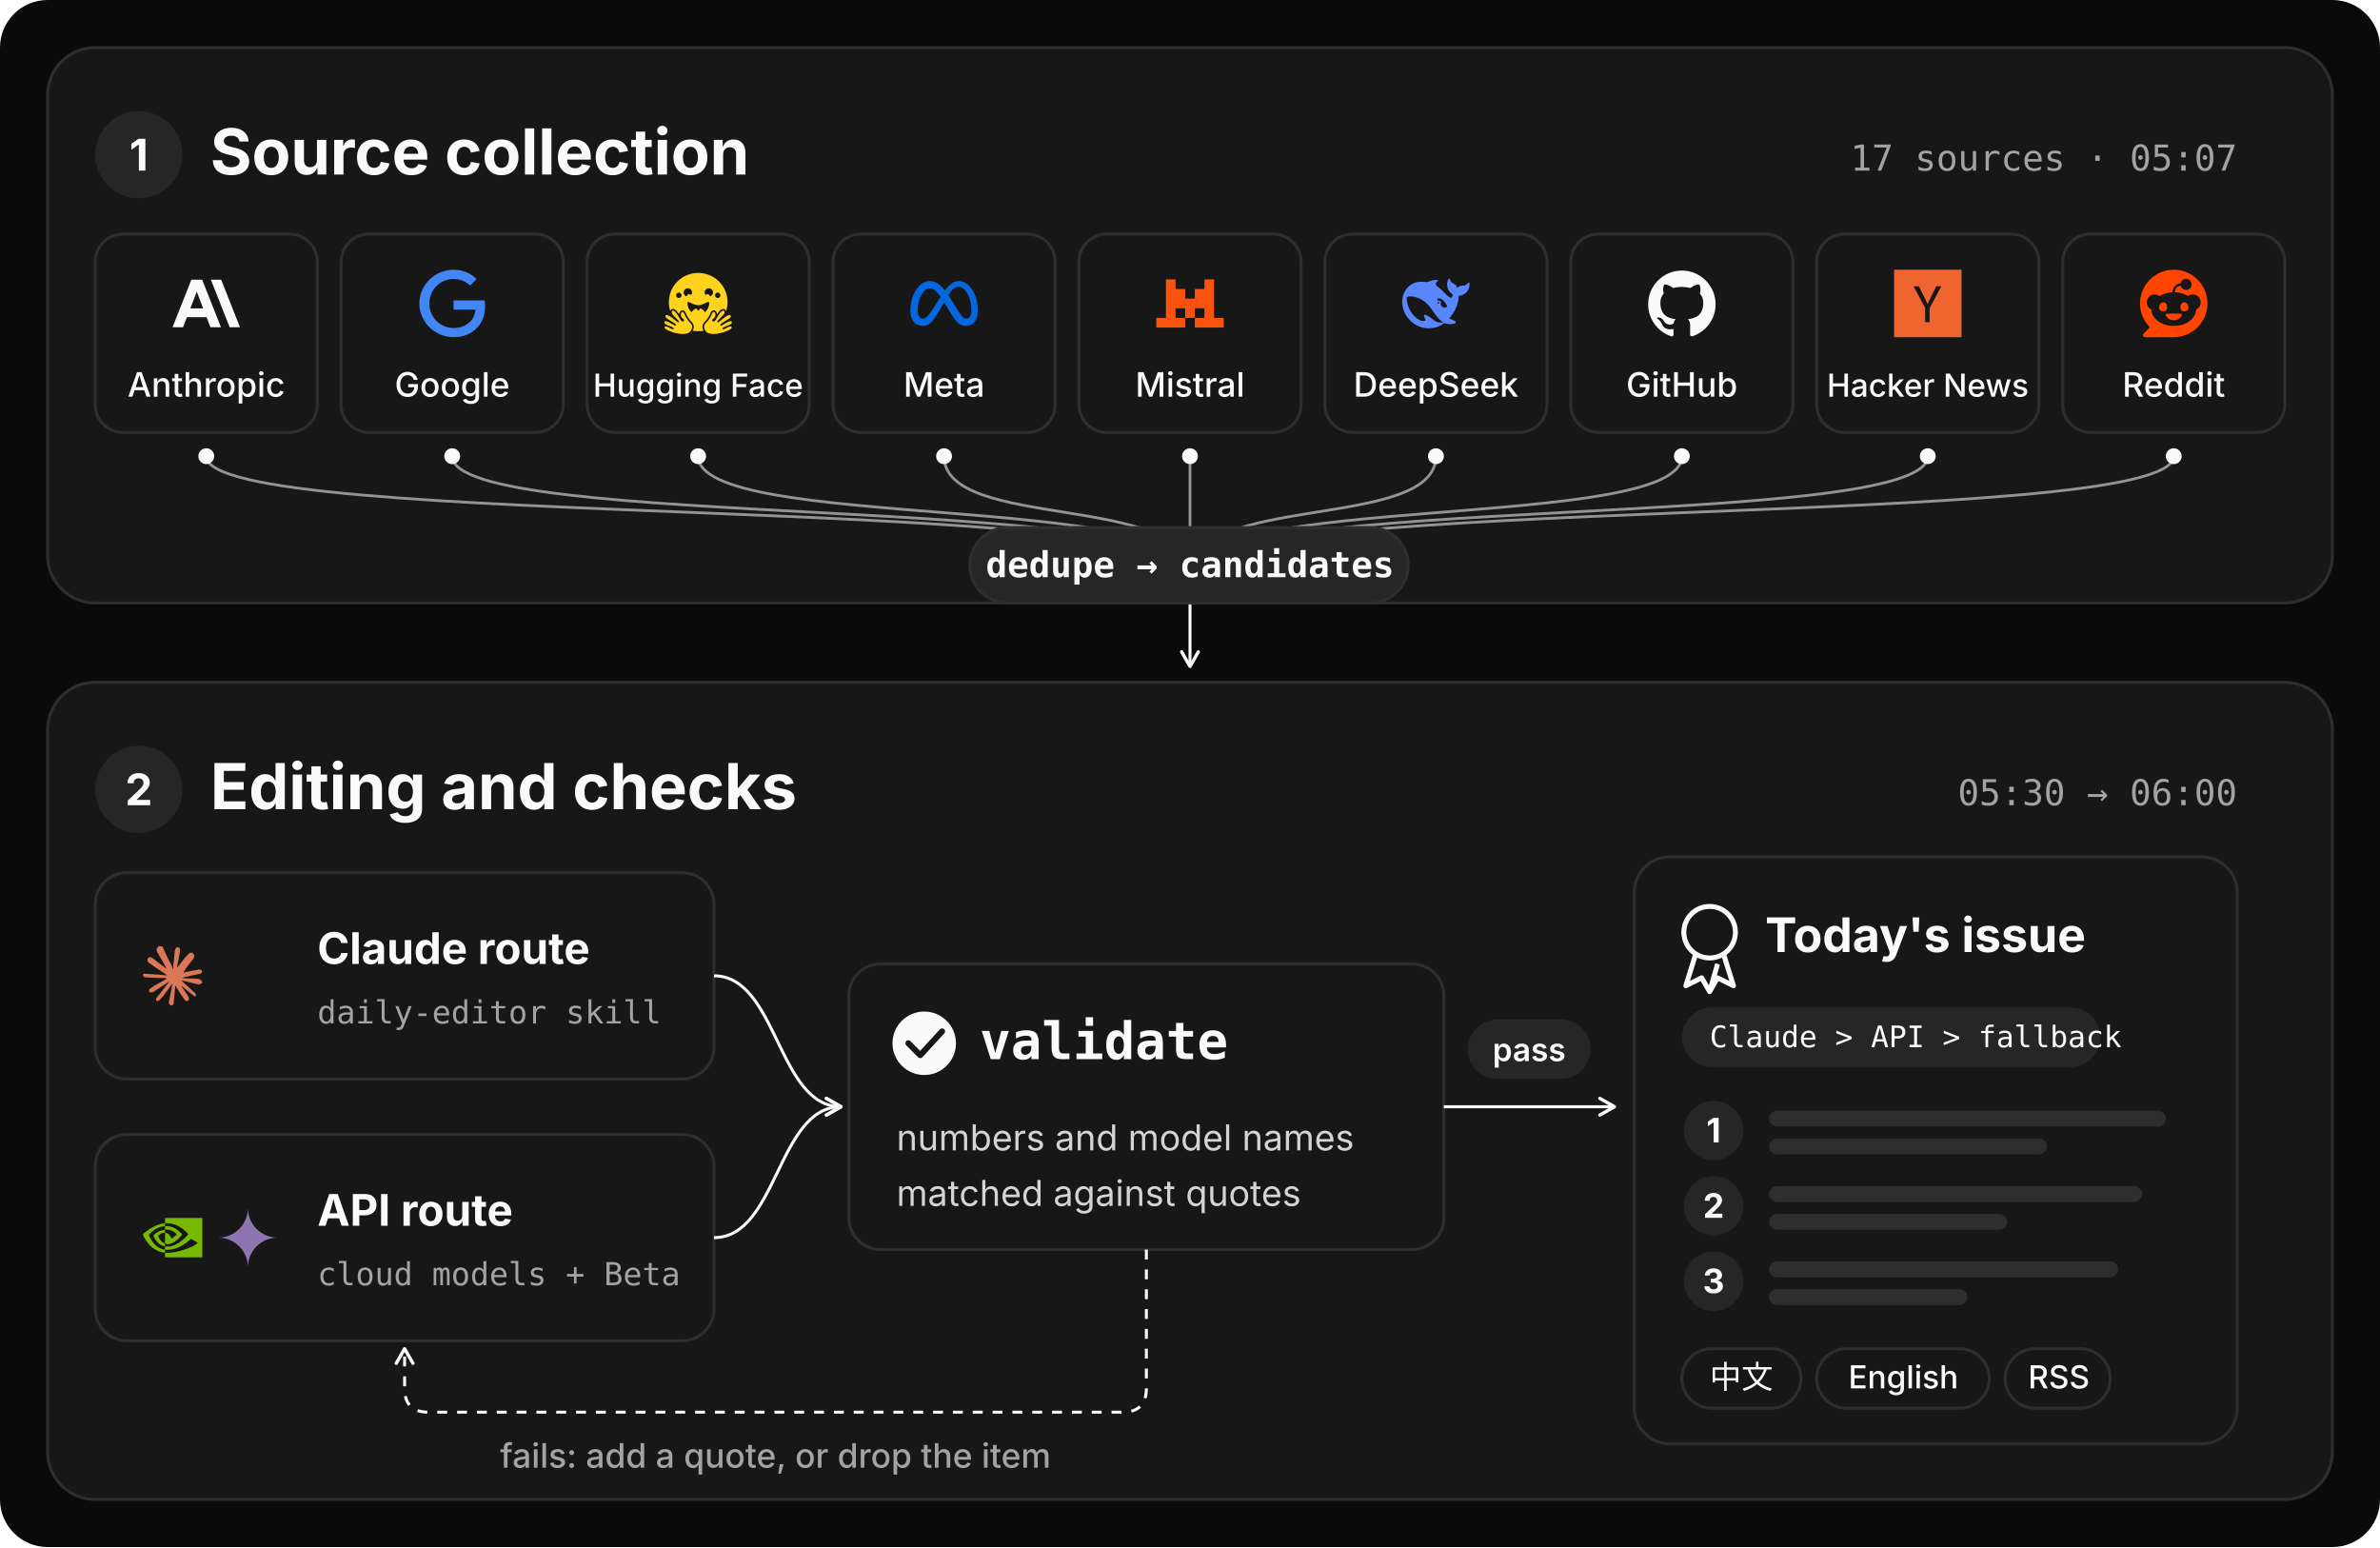
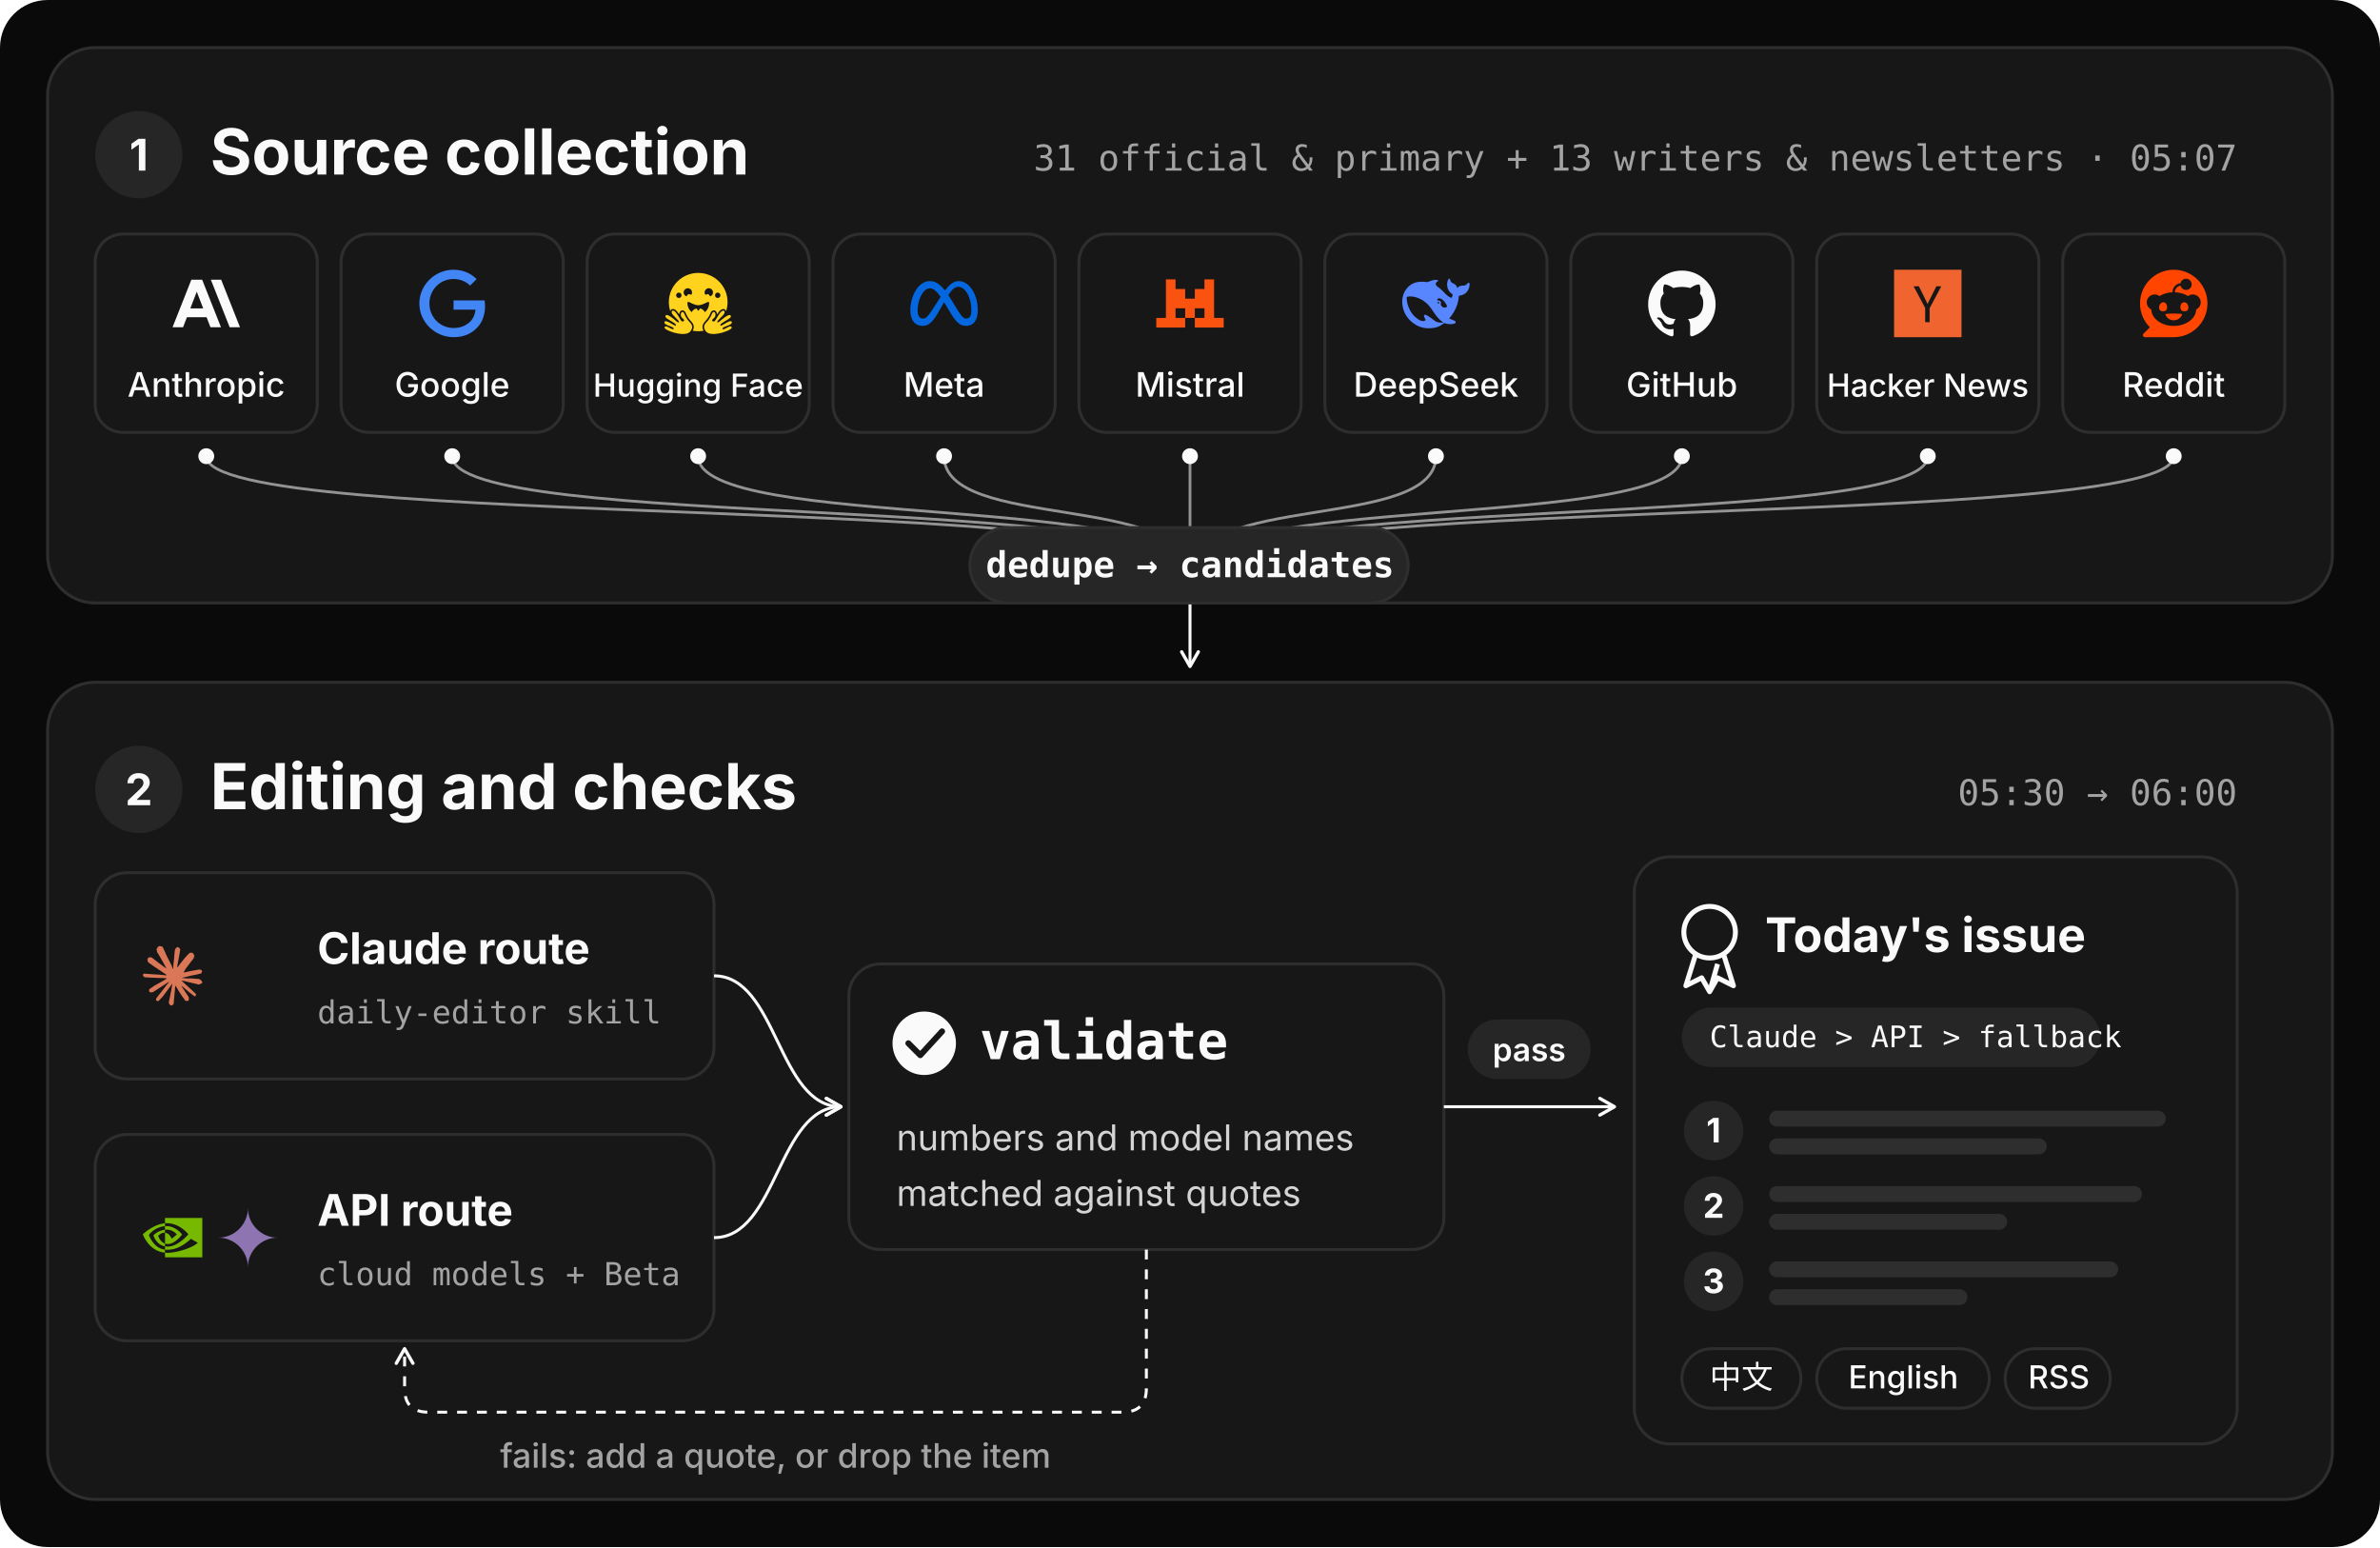
<svg xmlns="http://www.w3.org/2000/svg" width="1200" height="780" viewBox="0 0 1200 780" role="img" aria-labelledby="title desc">
  <defs>
    <filter id="shadow" x="-10%" y="-10%" width="120%" height="140%">
      <feDropShadow dx="0" dy="4" stdDeviation="8" flood-color="#000" flood-opacity="0" />
    </filter>
    <marker id="arrow" viewBox="0 0 10 10" refX="8" refY="5" markerWidth="7" markerHeight="7" orient="auto-start-reverse">
      <path d="M1 1 L8 5 L1 9" fill="none" stroke="#FAFAFA" stroke-width="1.6" stroke-linecap="round" stroke-linejoin="round" />
    </marker>
  </defs>
  <rect width="1200" height="780" rx="24" fill="#0A0A0A" />
  <rect x="24" y="24" width="1152" height="280" rx="24" fill="#171717" stroke="#2E2E2E" stroke-width="1.5" />
  <circle cx="70" cy="78" r="22" fill="#262626" />
  <text x="70" y="86" font-family="-apple-system, BlinkMacSystemFont, 'Segoe UI', 'PingFang SC', 'Hiragino Sans GB', 'Microsoft YaHei', 'Noto Sans SC', sans-serif" font-size="22" font-weight="700" fill="#FAFAFA" text-anchor="middle">1</text>
  <text x="106" y="88" font-family="-apple-system, BlinkMacSystemFont, 'Segoe UI', 'PingFang SC', 'Hiragino Sans GB', 'Microsoft YaHei', 'Noto Sans SC', sans-serif" font-size="32" font-weight="700" fill="#FAFAFA" text-anchor="start">Source collection</text>
-   <text x="1128" y="86" font-family="ui-monospace, SFMono-Regular, Menlo, Consolas, monospace" font-size="18" font-weight="500" fill="#A3A3A3" text-anchor="end">17 sources · 05:07</text>
+   <text x="1128" y="86" font-family="ui-monospace, SFMono-Regular, Menlo, Consolas, monospace" font-size="18" font-weight="500" fill="#A3A3A3" text-anchor="end">31 official &amp; primary + 13 writers &amp; newsletters · 05:07</text>
  <rect x="48" y="118" width="112" height="100" rx="14" fill="#171717" stroke="#2E2E2E" stroke-width="1.5" />
  <path transform="translate(87.0 136) scale(1.41667)" fill="#FAFAFA" d="M17.304 3.541h-3.672l6.696 16.918H24Zm-10.608 0L0 20.459h3.744l1.369-3.553h7.005l1.369 3.553h3.744L10.536 3.541Zm-.371 10.223 2.291-5.946 2.291 5.946Z" />
  <text x="104.0" y="200" font-family="-apple-system, BlinkMacSystemFont, 'Segoe UI', 'PingFang SC', 'Hiragino Sans GB', 'Microsoft YaHei', 'Noto Sans SC', sans-serif" font-size="17" font-weight="500" fill="#FAFAFA" text-anchor="middle">Anthropic</text>
  <circle cx="104.0" cy="230" r="4" fill="#FAFAFA" />
  <path d="M104.0 230 C104.0 268 600 248 600 290" fill="none" stroke="#FAFAFA" stroke-width="1.4" opacity="0.55" />
  <rect x="172" y="118" width="112" height="100" rx="14" fill="#171717" stroke="#2E2E2E" stroke-width="1.5" />
  <path transform="translate(211.0 136) scale(1.41667)" fill="#4285F4" d="M12.48 10.92v3.28h7.84c-.24 1.84-.853 3.187-1.787 4.133-1.147 1.147-2.933 2.4-6.053 2.4-4.827 0-8.6-3.893-8.6-8.72s3.773-8.72 8.6-8.72c2.6 0 4.507 1.027 5.907 2.347l2.307-2.307C18.747 1.44 16.133 0 12.48 0 5.867 0 .307 5.387.307 12s5.56 12 12.173 12c3.573 0 6.267-1.173 8.373-3.36 2.16-2.16 2.84-5.213 2.84-7.667 0-.76-.053-1.467-.173-2.053H12.48z" />
  <text x="228.0" y="200" font-family="-apple-system, BlinkMacSystemFont, 'Segoe UI', 'PingFang SC', 'Hiragino Sans GB', 'Microsoft YaHei', 'Noto Sans SC', sans-serif" font-size="17" font-weight="500" fill="#FAFAFA" text-anchor="middle">Google</text>
  <circle cx="228.0" cy="230" r="4" fill="#FAFAFA" />
  <path d="M228.0 230 C228.0 268 600 248 600 290" fill="none" stroke="#FAFAFA" stroke-width="1.4" opacity="0.55" />
  <rect x="296" y="118" width="112" height="100" rx="14" fill="#171717" stroke="#2E2E2E" stroke-width="1.5" />
  <path transform="translate(335.0 136) scale(1.41667)" fill="#FFD21E" d="M12.025 1.13c-5.77 0-10.449 4.647-10.449 10.378 0 1.112.178 2.181.503 3.185.064-.222.203-.444.416-.577a.96.96 0 0 1 .524-.15c.293 0 .584.124.84.284.278.173.48.408.71.694.226.282.458.611.684.951v-.014c.017-.324.106-.622.264-.874s.403-.487.762-.543c.3-.047.596.06.787.203s.31.313.4.467c.15.257.212.468.233.542.01.026.653 1.552 1.657 2.54.616.605 1.01 1.223 1.082 1.912.055.537-.096 1.059-.38 1.572.637.121 1.294.187 1.967.187.657 0 1.298-.063 1.921-.178-.287-.517-.44-1.041-.384-1.581.07-.69.465-1.307 1.081-1.913 1.004-.987 1.647-2.513 1.657-2.539.021-.074.083-.285.233-.542.09-.154.208-.323.4-.467a1.08 1.08 0 0 1 .787-.203c.359.056.604.29.762.543s.247.55.265.874v.015c.225-.34.457-.67.683-.952.23-.286.432-.52.71-.694.257-.16.547-.284.84-.285a.97.97 0 0 1 .524.151c.228.143.373.388.43.625l.006.04a10.3 10.3 0 0 0 .534-3.273c0-5.731-4.678-10.378-10.449-10.378M8.327 6.583a1.5 1.5 0 0 1 .713.174 1.487 1.487 0 0 1 .617 2.013c-.183.343-.762-.214-1.102-.094-.38.134-.532.914-.917.71a1.487 1.487 0 0 1 .69-2.803m7.486 0a1.487 1.487 0 0 1 .689 2.803c-.385.204-.536-.576-.916-.71-.34-.12-.92.437-1.103.094a1.487 1.487 0 0 1 .617-2.013 1.5 1.5 0 0 1 .713-.174m-10.68 1.55a.96.96 0 1 1 0 1.921.96.96 0 0 1 0-1.92m13.838 0a.96.96 0 1 1 0 1.92.96.96 0 0 1 0-1.92M8.489 11.458c.588.01 1.965 1.157 3.572 1.164 1.607-.007 2.984-1.155 3.572-1.164.196-.003.305.12.305.454 0 .886-.424 2.328-1.563 3.202-.22-.756-1.396-1.366-1.63-1.32q-.011.001-.02.006l-.044.026-.01.008-.03.024q-.018.017-.035.036l-.032.04a1 1 0 0 0-.058.09l-.014.025q-.049.088-.11.19a1 1 0 0 1-.083.116 1.2 1.2 0 0 1-.173.18q-.035.029-.075.058a1.3 1.3 0 0 1-.251-.243 1 1 0 0 1-.076-.107c-.124-.193-.177-.363-.337-.444-.034-.016-.104-.008-.2.022q-.094.03-.216.087-.06.028-.125.063l-.13.074q-.067.04-.136.086a3 3 0 0 0-.135.096 3 3 0 0 0-.26.219 2 2 0 0 0-.12.121 2 2 0 0 0-.106.128l-.002.002a2 2 0 0 0-.09.132l-.001.001a1.2 1.2 0 0 0-.105.212q-.013.036-.024.073c-1.139-.875-1.563-2.317-1.563-3.203 0-.334.109-.457.305-.454m.836 10.354c.824-1.19.766-2.082-.365-3.194-1.13-1.112-1.789-2.738-1.789-2.738s-.246-.945-.806-.858-.97 1.499.202 2.362c1.173.864-.233 1.45-.685.64-.45-.812-1.683-2.896-2.322-3.295s-1.089-.175-.938.647 2.822 2.813 2.562 3.244-1.176-.506-1.176-.506-2.866-2.567-3.49-1.898.473 1.23 2.037 2.16c1.564.932 1.686 1.178 1.464 1.53s-3.675-2.511-4-1.297c-.323 1.214 3.524 1.567 3.287 2.405-.238.839-2.71-1.587-3.216-.642-.506.946 3.49 2.056 3.522 2.064 1.29.33 4.568 1.028 5.713-.624m5.349 0c-.824-1.19-.766-2.082.365-3.194 1.13-1.112 1.789-2.738 1.789-2.738s.246-.945.806-.858.97 1.499-.202 2.362c-1.173.864.233 1.45.685.64.451-.812 1.683-2.896 2.322-3.295s1.089-.175.938.647-2.822 2.813-2.562 3.244 1.176-.506 1.176-.506 2.866-2.567 3.49-1.898-.473 1.23-2.037 2.16c-1.564.932-1.686 1.178-1.464 1.53s3.675-2.511 4-1.297c.323 1.214-3.524 1.567-3.287 2.405.238.839 2.71-1.587 3.216-.642.506.946-3.49 2.056-3.522 2.064-1.29.33-4.568 1.028-5.713-.624" />
  <text x="352.0" y="200" font-family="-apple-system, BlinkMacSystemFont, 'Segoe UI', 'PingFang SC', 'Hiragino Sans GB', 'Microsoft YaHei', 'Noto Sans SC', sans-serif" font-size="16" font-weight="500" fill="#FAFAFA" text-anchor="middle">Hugging Face</text>
  <circle cx="352.0" cy="230" r="4" fill="#FAFAFA" />
  <path d="M352.0 230 C352.0 268 600 248 600 290" fill="none" stroke="#FAFAFA" stroke-width="1.4" opacity="0.55" />
  <rect x="420" y="118" width="112" height="100" rx="14" fill="#171717" stroke="#2E2E2E" stroke-width="1.5" />
  <path transform="translate(459.0 136) scale(1.41667)" fill="#0467DF" d="M6.915 4.03c-1.968 0-3.683 1.28-4.871 3.113C.704 9.208 0 11.883 0 14.449c0 .706.07 1.369.21 1.973a6.624 6.624 0 0 0 .265.86 5.297 5.297 0 0 0 .371.761c.696 1.159 1.818 1.927 3.593 1.927 1.497 0 2.633-.671 3.965-2.444.76-1.012 1.144-1.626 2.663-4.32l.756-1.339.186-.325c.061.1.121.196.183.3l2.152 3.595c.724 1.21 1.665 2.556 2.47 3.314 1.046.987 1.992 1.22 3.06 1.22 1.075 0 1.876-.355 2.455-.843a3.743 3.743 0 0 0 .81-.973c.542-.939.861-2.127.861-3.745 0-2.72-.681-5.357-2.084-7.45-1.282-1.912-2.957-2.93-4.716-2.93-1.047 0-2.088.467-3.053 1.308-.652.57-1.257 1.29-1.82 2.05-.69-.875-1.335-1.547-1.958-2.056-1.182-.966-2.315-1.303-3.454-1.303zm10.16 2.053c1.147 0 2.188.758 2.992 1.999 1.132 1.748 1.647 4.195 1.647 6.4 0 1.548-.368 2.9-1.839 2.9-.58 0-1.027-.23-1.664-1.004-.496-.601-1.343-1.878-2.832-4.358l-.617-1.028a44.908 44.908 0 0 0-1.255-1.98c.07-.109.141-.224.211-.327 1.12-1.667 2.118-2.602 3.358-2.602zm-10.201.553c1.265 0 2.058.791 2.675 1.446.307.327.737.871 1.234 1.579l-1.02 1.566c-.757 1.163-1.882 3.017-2.837 4.338-1.191 1.649-1.81 1.817-2.486 1.817-.524 0-1.038-.237-1.383-.794-.263-.426-.464-1.13-.464-2.046 0-2.221.63-4.535 1.66-6.088.454-.687.964-1.226 1.533-1.533a2.264 2.264 0 0 1 1.088-.285z" />
  <text x="476.0" y="200" font-family="-apple-system, BlinkMacSystemFont, 'Segoe UI', 'PingFang SC', 'Hiragino Sans GB', 'Microsoft YaHei', 'Noto Sans SC', sans-serif" font-size="17" font-weight="500" fill="#FAFAFA" text-anchor="middle">Meta</text>
  <circle cx="476.0" cy="230" r="4" fill="#FAFAFA" />
  <path d="M476.0 230 C476.0 268 600 248 600 290" fill="none" stroke="#FAFAFA" stroke-width="1.4" opacity="0.55" />
  <rect x="544" y="118" width="112" height="100" rx="14" fill="#171717" stroke="#2E2E2E" stroke-width="1.5" />
  <path transform="translate(583.0 136) scale(1.41667)" fill="#FA520F" d="M17.143 3.429v3.428h-3.429v3.429h-3.428V6.857H6.857V3.43H3.43v13.714H0v3.428h10.286v-3.428H6.857v-3.429h3.429v3.429h3.429v-3.429h3.428v3.429h-3.428v3.428H24v-3.428h-3.43V3.429z" />
  <text x="600.0" y="200" font-family="-apple-system, BlinkMacSystemFont, 'Segoe UI', 'PingFang SC', 'Hiragino Sans GB', 'Microsoft YaHei', 'Noto Sans SC', sans-serif" font-size="17" font-weight="500" fill="#FAFAFA" text-anchor="middle">Mistral</text>
  <circle cx="600.0" cy="230" r="4" fill="#FAFAFA" />
  <path d="M600.0 230 C600.0 268 600 248 600 290" fill="none" stroke="#FAFAFA" stroke-width="1.4" opacity="0.55" />
  <rect x="668" y="118" width="112" height="100" rx="14" fill="#171717" stroke="#2E2E2E" stroke-width="1.5" />
  <path transform="translate(707.0 136) scale(1.41667)" fill="#5786FE" d="M23.748 4.651c-.254-.124-.364.113-.512.233-.051.04-.094.09-.137.137-.372.397-.806.657-1.373.626-.829-.046-1.537.214-2.163.848-.133-.782-.575-1.248-1.247-1.548-.352-.155-.708-.311-.955-.65-.172-.24-.219-.509-.305-.774-.055-.16-.11-.323-.293-.35-.2-.031-.278.136-.356.276-.313.572-.434 1.202-.422 1.84.027 1.436.633 2.58 1.838 3.393.137.094.172.187.129.323-.082.28-.18.553-.266.833-.055.179-.137.218-.328.14a5.5 5.5 0 0 1-1.737-1.179c-.857-.828-1.631-1.743-2.597-2.46a12 12 0 0 0-.689-.47c-.985-.957.13-1.743.387-1.836.27-.098.094-.433-.778-.428-.872.003-1.67.295-2.687.685a3 3 0 0 1-.465.136 9.6 9.6 0 0 0-2.883-.101c-1.885.21-3.39 1.1-4.497 2.622C.082 8.776-.231 10.854.152 13.02c.403 2.284 1.568 4.175 3.36 5.653 1.857 1.533 3.997 2.284 6.438 2.14 1.482-.085 3.132-.284 4.994-1.86.47.234.962.328 1.78.398.629.058 1.235-.031 1.705-.129.735-.155.684-.836.418-.961-2.155-1.004-1.682-.595-2.112-.926 1.095-1.295 2.768-3.598 3.284-6.733.05-.346.115-.834.108-1.114-.004-.171.035-.238.23-.257a4.2 4.2 0 0 0 1.545-.475c1.397-.763 1.96-2.016 2.093-3.517.02-.23-.004-.467-.247-.588M11.58 18.168c-2.088-1.642-3.101-2.183-3.52-2.16-.39.024-.32.472-.234.763.09.288.207.487.371.74.114.167.192.416-.113.603-.673.416-1.842-.14-1.897-.168-1.361-.801-2.5-1.86-3.301-3.306-.775-1.393-1.225-2.888-1.299-4.482-.02-.385.094-.522.477-.592a4.7 4.7 0 0 1 1.53-.038c2.131.311 3.946 1.264 5.467 2.774.868.86 1.525 1.887 2.202 2.89.72 1.066 1.494 2.082 2.48 2.915.348.291.626.513.892.677-.802.09-2.14.109-3.055-.615zm1.001-6.44a.306.306 0 0 1 .415-.287.3.3 0 0 1 .113.074.3.3 0 0 1 .086.214c0 .17-.136.307-.308.307a.303.303 0 0 1-.306-.307m3.11 1.596c-.2.081-.4.151-.591.16a1.25 1.25 0 0 1-.798-.254c-.274-.23-.47-.358-.551-.758a1.7 1.7 0 0 1 .015-.588c.07-.327-.007-.537-.238-.727-.188-.156-.426-.199-.689-.199a.6.6 0 0 1-.254-.078.253.253 0 0 1-.114-.358 1 1 0 0 1 .192-.21c.356-.202.767-.136 1.146.016.352.144.618.408 1.001.782.392.451.462.576.685.915.176.264.336.536.446.848.066.194-.02.353-.25.45" />
  <text x="724.0" y="200" font-family="-apple-system, BlinkMacSystemFont, 'Segoe UI', 'PingFang SC', 'Hiragino Sans GB', 'Microsoft YaHei', 'Noto Sans SC', sans-serif" font-size="17" font-weight="500" fill="#FAFAFA" text-anchor="middle">DeepSeek</text>
  <circle cx="724.0" cy="230" r="4" fill="#FAFAFA" />
  <path d="M724.0 230 C724.0 268 600 248 600 290" fill="none" stroke="#FAFAFA" stroke-width="1.4" opacity="0.55" />
  <rect x="792" y="118" width="112" height="100" rx="14" fill="#171717" stroke="#2E2E2E" stroke-width="1.5" />
  <path transform="translate(831.0 136) scale(1.41667)" fill="#FAFAFA" d="M12 .297c-6.63 0-12 5.373-12 12 0 5.303 3.438 9.8 8.205 11.385.6.113.82-.258.82-.577 0-.285-.01-1.04-.015-2.04-3.338.724-4.042-1.61-4.042-1.61C4.422 18.07 3.633 17.7 3.633 17.7c-1.087-.744.084-.729.084-.729 1.205.084 1.838 1.236 1.838 1.236 1.07 1.835 2.809 1.305 3.495.998.108-.776.417-1.305.76-1.605-2.665-.3-5.466-1.332-5.466-5.93 0-1.31.465-2.38 1.235-3.22-.135-.303-.54-1.523.105-3.176 0 0 1.005-.322 3.3 1.23.96-.267 1.98-.399 3-.405 1.02.006 2.04.138 3 .405 2.28-1.552 3.285-1.23 3.285-1.23.645 1.653.24 2.873.12 3.176.765.84 1.23 1.91 1.23 3.22 0 4.61-2.805 5.625-5.475 5.92.42.36.81 1.096.81 2.22 0 1.606-.015 2.896-.015 3.286 0 .315.21.69.825.57C20.565 22.092 24 17.592 24 12.297c0-6.627-5.373-12-12-12" />
  <text x="848.0" y="200" font-family="-apple-system, BlinkMacSystemFont, 'Segoe UI', 'PingFang SC', 'Hiragino Sans GB', 'Microsoft YaHei', 'Noto Sans SC', sans-serif" font-size="17" font-weight="500" fill="#FAFAFA" text-anchor="middle">GitHub</text>
  <circle cx="848.0" cy="230" r="4" fill="#FAFAFA" />
  <path d="M848.0 230 C848.0 268 600 248 600 290" fill="none" stroke="#FAFAFA" stroke-width="1.4" opacity="0.55" />
  <rect x="916" y="118" width="112" height="100" rx="14" fill="#171717" stroke="#2E2E2E" stroke-width="1.5" />
  <path transform="translate(955.0 136) scale(1.41667)" fill="#F0652F" d="M0 24V0h24v24H0zM6.951 5.896l4.112 7.708v5.064h1.583v-4.972l4.148-7.799h-1.749l-2.457 4.875c-.372.745-.688 1.434-.688 1.434s-.297-.708-.651-1.434L8.831 5.896h-1.88z" />
  <text x="972.0" y="200" font-family="-apple-system, BlinkMacSystemFont, 'Segoe UI', 'PingFang SC', 'Hiragino Sans GB', 'Microsoft YaHei', 'Noto Sans SC', sans-serif" font-size="16" font-weight="500" fill="#FAFAFA" text-anchor="middle">Hacker News</text>
  <circle cx="972.0" cy="230" r="4" fill="#FAFAFA" />
  <path d="M972.0 230 C972.0 268 600 248 600 290" fill="none" stroke="#FAFAFA" stroke-width="1.4" opacity="0.55" />
  <rect x="1040" y="118" width="112" height="100" rx="14" fill="#171717" stroke="#2E2E2E" stroke-width="1.5" />
  <path transform="translate(1079.0 136) scale(1.41667)" fill="#FF4500" d="M12 0C5.373 0 0 5.373 0 12c0 3.314 1.343 6.314 3.515 8.485l-2.286 2.286C.775 23.225 1.097 24 1.738 24H12c6.627 0 12-5.373 12-12S18.627 0 12 0Zm4.388 3.199c1.104 0 1.999.895 1.999 1.999 0 1.105-.895 2-1.999 2-.946 0-1.739-.657-1.947-1.539v.002c-1.147.162-2.032 1.15-2.032 2.341v.007c1.776.067 3.4.567 4.686 1.363.473-.363 1.064-.58 1.707-.58 1.547 0 2.802 1.254 2.802 2.802 0 1.117-.655 2.081-1.601 2.531-.088 3.256-3.637 5.876-7.997 5.876-4.361 0-7.905-2.617-7.998-5.87-.954-.447-1.614-1.415-1.614-2.538 0-1.548 1.255-2.802 2.803-2.802.645 0 1.239.218 1.712.585 1.275-.79 2.881-1.291 4.64-1.365v-.01c0-1.663 1.263-3.034 2.88-3.207.188-.911.993-1.595 1.959-1.595Zm-8.085 8.376c-.784 0-1.459.78-1.506 1.797-.047 1.016.64 1.429 1.426 1.429.786 0 1.371-.369 1.418-1.385.047-1.017-.553-1.841-1.338-1.841Zm7.406 0c-.786 0-1.385.824-1.338 1.841.047 1.017.634 1.385 1.418 1.385.785 0 1.473-.413 1.426-1.429-.046-1.017-.721-1.797-1.506-1.797Zm-3.703 4.013c-.974 0-1.907.048-2.77.135-.147.015-.241.168-.183.305.483 1.154 1.622 1.964 2.953 1.964 1.33 0 2.47-.81 2.953-1.964.057-.137-.037-.29-.184-.305-.863-.087-1.795-.135-2.769-.135Z" />
  <text x="1096.0" y="200" font-family="-apple-system, BlinkMacSystemFont, 'Segoe UI', 'PingFang SC', 'Hiragino Sans GB', 'Microsoft YaHei', 'Noto Sans SC', sans-serif" font-size="17" font-weight="500" fill="#FAFAFA" text-anchor="middle">Reddit</text>
  <circle cx="1096.0" cy="230" r="4" fill="#FAFAFA" />
  <path d="M1096.0 230 C1096.0 268 600 248 600 290" fill="none" stroke="#FAFAFA" stroke-width="1.4" opacity="0.55" />
  <line x1="600" y1="290" x2="600" y2="336" stroke="#FAFAFA" stroke-width="1.5" marker-end="url(#arrow)" />
  <rect x="489" y="266" width="221" height="38" rx="19" fill="#262626" stroke="#2E2E2E" stroke-width="1.5" />
  <text x="600" y="291" font-family="ui-monospace, SFMono-Regular, Menlo, Consolas, monospace" font-size="18" font-weight="600" fill="#FAFAFA" text-anchor="middle">dedupe → candidates</text>
  <rect x="24" y="344" width="1152" height="412" rx="24" fill="#171717" stroke="#2E2E2E" stroke-width="1.5" />
  <circle cx="70" cy="398" r="22" fill="#262626" />
  <text x="70" y="406" font-family="-apple-system, BlinkMacSystemFont, 'Segoe UI', 'PingFang SC', 'Hiragino Sans GB', 'Microsoft YaHei', 'Noto Sans SC', sans-serif" font-size="22" font-weight="700" fill="#FAFAFA" text-anchor="middle">2</text>
  <text x="106" y="408" font-family="-apple-system, BlinkMacSystemFont, 'Segoe UI', 'PingFang SC', 'Hiragino Sans GB', 'Microsoft YaHei', 'Noto Sans SC', sans-serif" font-size="32" font-weight="700" fill="#FAFAFA" text-anchor="start">Editing and checks</text>
  <text x="1128" y="406" font-family="ui-monospace, SFMono-Regular, Menlo, Consolas, monospace" font-size="18" font-weight="500" fill="#A3A3A3" text-anchor="end">05:30 → 06:00</text>
  <rect x="48" y="440" width="312" height="104" rx="16" fill="#171717" stroke="#2E2E2E" stroke-width="1.5" />
  <path transform="translate(72 477) scale(1.25)" fill="#D97757" d="m4.714 15.956 4.717-2.647.079-.231-.079-.128h-.231l-.789-.049-2.696-.073-2.337-.097-2.265-.121-.571-.121-.534-.704.055-.352.48-.322.686.061 1.518.103 2.277.158 1.651.097 2.447.255h.389l.055-.158-.134-.097-.103-.097L6.973 9.836l-2.55-1.688-1.336-.971-.723-.492-.364-.461-.158-1.008.656-.723.88.061.225.061.892.686 1.906 1.475 2.489 1.834.364.303.146-.103.018-.073-.164-.273-1.354-2.447-1.445-2.489-.643-1.032-.17-.619c-.061-.255-.103-.467-.103-.729L6.287.134 6.7 0l.996.134.419.364.619 1.415 1.002 2.228 1.554 3.03.455.898.243.832.091.255h.158v-.146l.128-1.706.237-2.095.231-2.696.079-.759.376-.911.747-.492.583.279.48.686-.067.443-.285 1.852-.559 2.902-.364 1.943h.212l.243-.243.984-1.305 1.651-2.064.729-.82.85-.905.546-.431h1.032l.759 1.129-.34 1.166-1.062 1.348-.88 1.141-1.263 1.7-.789 1.36.073.109.188-.018 2.853-.607 1.542-.279 1.84-.316.832.389.091.395-.328.807-1.967.486-2.307.461-3.436.814-.043.03.049.061 1.548.146.662.036h1.621l3.018.225.789.522.474.638-.079.486-1.214.619-1.639-.389-3.825-.911-1.311-.328h-.182v.109l1.093 1.069 2.003 1.809 2.507 2.331.128.577-.322.455-.34-.049-2.204-1.657-.85-.747-1.925-1.621h-.128v.17l.443.65 2.344 3.521.121 1.081-.17.352-.607.212-.668-.121-1.372-1.925L14.38 17.959l-1.141-1.943-.14.079-.674 7.255-.316.37-.729.279-.607-.461-.322-.747.322-1.475.389-1.925.316-1.53.285-1.9.17-.631-.012-.043-.14.018-1.433 1.967-2.18 2.945-1.724 1.846-.413.164-.716-.37.067-.662.401-.589 2.386-3.036 1.439-1.882.929-1.087-.006-.158h-.055l-6.338 4.116-1.129.146-.486-.455.061-.747.231-.243 1.906-1.311Z" />
  <text x="160" y="486" font-family="-apple-system, BlinkMacSystemFont, 'Segoe UI', 'PingFang SC', 'Hiragino Sans GB', 'Microsoft YaHei', 'Noto Sans SC', sans-serif" font-size="22" font-weight="700" fill="#FAFAFA" text-anchor="start">Claude route</text>
  <text x="160" y="516" font-family="ui-monospace, SFMono-Regular, Menlo, Consolas, monospace" font-size="16" font-weight="400" fill="#A3A3A3" text-anchor="start">daily-editor skill</text>
  <rect x="48" y="572" width="312" height="104" rx="16" fill="#171717" stroke="#2E2E2E" stroke-width="1.5" />
  <path transform="translate(72 609) scale(1.25)" fill="#76B900" d="M8.948 8.798v-1.43a6.7 6.7 0 0 1 .424-.018c3.922-.124 6.493 3.374 6.493 3.374s-2.774 3.851-5.75 3.851c-.398 0-.787-.062-1.158-.185v-4.346c1.528.185 1.837.857 2.747 2.385l2.04-1.714s-1.492-1.952-4-1.952a6.016 6.016 0 0 0-.796.035m0-4.735v2.138l.424-.027c5.45-.185 9.01 4.47 9.01 4.47s-4.08 4.964-8.33 4.964c-.37 0-.733-.035-1.095-.097v1.325c.3.035.61.062.91.062 3.957 0 6.82-2.023 9.593-4.408.459.371 2.34 1.263 2.73 1.652-2.633 2.208-8.772 3.984-12.253 3.984-.335 0-.653-.018-.971-.053v1.864H24V4.063zm0 10.326v1.131c-3.657-.654-4.673-4.46-4.673-4.46s1.758-1.944 4.673-2.262v1.237H8.94c-1.528-.186-2.73 1.245-2.73 1.245s.68 2.412 2.739 3.11M2.456 10.9s2.164-3.197 6.5-3.533V6.201C4.153 6.59 0 10.653 0 10.653s2.35 6.802 8.948 7.42v-1.237c-4.84-.6-6.492-5.936-6.492-5.936z" />
  <path transform="translate(110 609) scale(1.25)" fill="#8E75B2" d="M11.04 19.32Q12 21.51 12 24q0-2.49.93-4.68.96-2.19 2.58-3.81t3.81-2.55Q21.51 12 24 12q-2.49 0-4.68-.93a12.3 12.3 0 0 1-3.81-2.58 12.3 12.3 0 0 1-2.58-3.81Q12 2.49 12 0q0 2.49-.96 4.68-.93 2.19-2.55 3.81a12.3 12.3 0 0 1-3.81 2.58Q2.49 12 0 12q2.49 0 4.68.96 2.19.93 3.81 2.55t2.55 3.81" />
  <text x="160" y="618" font-family="-apple-system, BlinkMacSystemFont, 'Segoe UI', 'PingFang SC', 'Hiragino Sans GB', 'Microsoft YaHei', 'Noto Sans SC', sans-serif" font-size="22" font-weight="700" fill="#FAFAFA" text-anchor="start">API route</text>
  <text x="160" y="648" font-family="ui-monospace, SFMono-Regular, Menlo, Consolas, monospace" font-size="16" font-weight="400" fill="#A3A3A3" text-anchor="start">cloud models + Beta</text>
  <path d="M360 492 C392 492 392 558 424 558" fill="none" stroke="#FAFAFA" stroke-width="1.5" marker-end="url(#arrow)" />
  <path d="M360 624 C392 624 392 558 424 558" fill="none" stroke="#FAFAFA" stroke-width="1.5" marker-end="url(#arrow)" />
  <rect x="428" y="486" width="300" height="144" rx="16" fill="#171717" stroke="#2E2E2E" stroke-width="1.5" />
  <circle cx="466" cy="526" r="16" fill="#FAFAFA" />
  <path d="M458 526 l6 6 l11 -12" fill="none" stroke="#171717" stroke-width="3" stroke-linecap="round" stroke-linejoin="round" />
  <text x="494" y="534" font-family="ui-monospace, SFMono-Regular, Menlo, Consolas, monospace" font-size="26" font-weight="700" fill="#FAFAFA" text-anchor="start">validate</text>
  <text x="452" y="580" font-family="-apple-system, BlinkMacSystemFont, 'Segoe UI', 'PingFang SC', 'Hiragino Sans GB', 'Microsoft YaHei', 'Noto Sans SC', sans-serif" font-size="18" font-weight="400" fill="#D4D4D4" text-anchor="start">numbers and model names</text>
  <text x="452" y="608" font-family="-apple-system, BlinkMacSystemFont, 'Segoe UI', 'PingFang SC', 'Hiragino Sans GB', 'Microsoft YaHei', 'Noto Sans SC', sans-serif" font-size="18" font-weight="400" fill="#D4D4D4" text-anchor="start">matched against quotes</text>
  <path d="M578 630 L578 700 Q578 712 566 712 L216 712 Q204 712 204 700 L204 680" fill="none" stroke="#FAFAFA" stroke-width="1.5" stroke-dasharray="5 5" marker-end="url(#arrow)" />
  <text x="391" y="740" font-family="-apple-system, BlinkMacSystemFont, 'Segoe UI', 'PingFang SC', 'Hiragino Sans GB', 'Microsoft YaHei', 'Noto Sans SC', sans-serif" font-size="17" font-weight="500" fill="#A3A3A3" text-anchor="middle">fails: add a quote, or drop the item</text>
  <line x1="728" y1="558" x2="814" y2="558" stroke="#FAFAFA" stroke-width="1.5" marker-end="url(#arrow)" />
  <rect x="740" y="514" width="62" height="30" rx="15" fill="#262626" />
  <text x="771" y="535" font-family="-apple-system, BlinkMacSystemFont, 'Segoe UI', 'PingFang SC', 'Hiragino Sans GB', 'Microsoft YaHei', 'Noto Sans SC', sans-serif" font-size="16" font-weight="600" fill="#FAFAFA" text-anchor="middle">pass</text>
  <rect x="824" y="432" width="304" height="296" rx="18" fill="#171717" stroke="#2E2E2E" stroke-width="1.5" />
  <circle cx="862" cy="470" r="13" fill="none" stroke="#FAFAFA" stroke-width="2.5" />
  <path d="M855 481 l-5 16 l8 -4 l4 7 l4 -14 M869 481 l5 16 l-8 -4 l-4 7" fill="none" stroke="#FAFAFA" stroke-width="2.5" stroke-linejoin="round" />
  <text x="890" y="480" font-family="-apple-system, BlinkMacSystemFont, 'Segoe UI', 'PingFang SC', 'Hiragino Sans GB', 'Microsoft YaHei', 'Noto Sans SC', sans-serif" font-size="24" font-weight="700" fill="#FAFAFA" text-anchor="start">Today's issue</text>
  <rect x="848" y="508" width="211" height="30" rx="15" fill="#262626" />
  <text x="862" y="528" font-family="ui-monospace, SFMono-Regular, Menlo, Consolas, monospace" font-size="15" font-weight="500" fill="#FAFAFA" text-anchor="start">Claude &gt; API &gt; fallback</text>
  <circle cx="864" cy="570" r="15" fill="#262626" />
  <text x="864" y="576" font-family="-apple-system, BlinkMacSystemFont, 'Segoe UI', 'PingFang SC', 'Hiragino Sans GB', 'Microsoft YaHei', 'Noto Sans SC', sans-serif" font-size="17" font-weight="700" fill="#FAFAFA" text-anchor="middle">1</text>
  <rect x="892" y="560" width="200" height="8" rx="4" fill="#2E2E2E" />
  <rect x="892" y="574" width="140" height="8" rx="4" fill="#2E2E2E" />
  <circle cx="864" cy="608" r="15" fill="#262626" />
  <text x="864" y="614" font-family="-apple-system, BlinkMacSystemFont, 'Segoe UI', 'PingFang SC', 'Hiragino Sans GB', 'Microsoft YaHei', 'Noto Sans SC', sans-serif" font-size="17" font-weight="700" fill="#FAFAFA" text-anchor="middle">2</text>
  <rect x="892" y="598" width="188" height="8" rx="4" fill="#2E2E2E" />
  <rect x="892" y="612" width="120" height="8" rx="4" fill="#2E2E2E" />
  <circle cx="864" cy="646" r="15" fill="#262626" />
  <text x="864" y="652" font-family="-apple-system, BlinkMacSystemFont, 'Segoe UI', 'PingFang SC', 'Hiragino Sans GB', 'Microsoft YaHei', 'Noto Sans SC', sans-serif" font-size="17" font-weight="700" fill="#FAFAFA" text-anchor="middle">3</text>
  <rect x="892" y="636" width="176" height="8" rx="4" fill="#2E2E2E" />
  <rect x="892" y="650" width="100" height="8" rx="4" fill="#2E2E2E" />
  <rect x="848" y="680" width="60" height="30" rx="15" fill="none" stroke="#2E2E2E" stroke-width="1.5" />
  <text x="878.0" y="700" font-family="-apple-system, BlinkMacSystemFont, 'Segoe UI', 'PingFang SC', 'Hiragino Sans GB', 'Microsoft YaHei', 'Noto Sans SC', sans-serif" font-size="16" font-weight="500" fill="#FAFAFA" text-anchor="middle">中文</text>
  <rect x="916" y="680" width="87" height="30" rx="15" fill="none" stroke="#2E2E2E" stroke-width="1.5" />
  <text x="959.68" y="700" font-family="-apple-system, BlinkMacSystemFont, 'Segoe UI', 'PingFang SC', 'Hiragino Sans GB', 'Microsoft YaHei', 'Noto Sans SC', sans-serif" font-size="16" font-weight="500" fill="#FAFAFA" text-anchor="middle">English</text>
  <rect x="1011" y="680" width="53" height="30" rx="15" fill="none" stroke="#2E2E2E" stroke-width="1.5" />
  <text x="1038.08" y="700" font-family="-apple-system, BlinkMacSystemFont, 'Segoe UI', 'PingFang SC', 'Hiragino Sans GB', 'Microsoft YaHei', 'Noto Sans SC', sans-serif" font-size="16" font-weight="500" fill="#FAFAFA" text-anchor="middle">RSS</text>
</svg>
